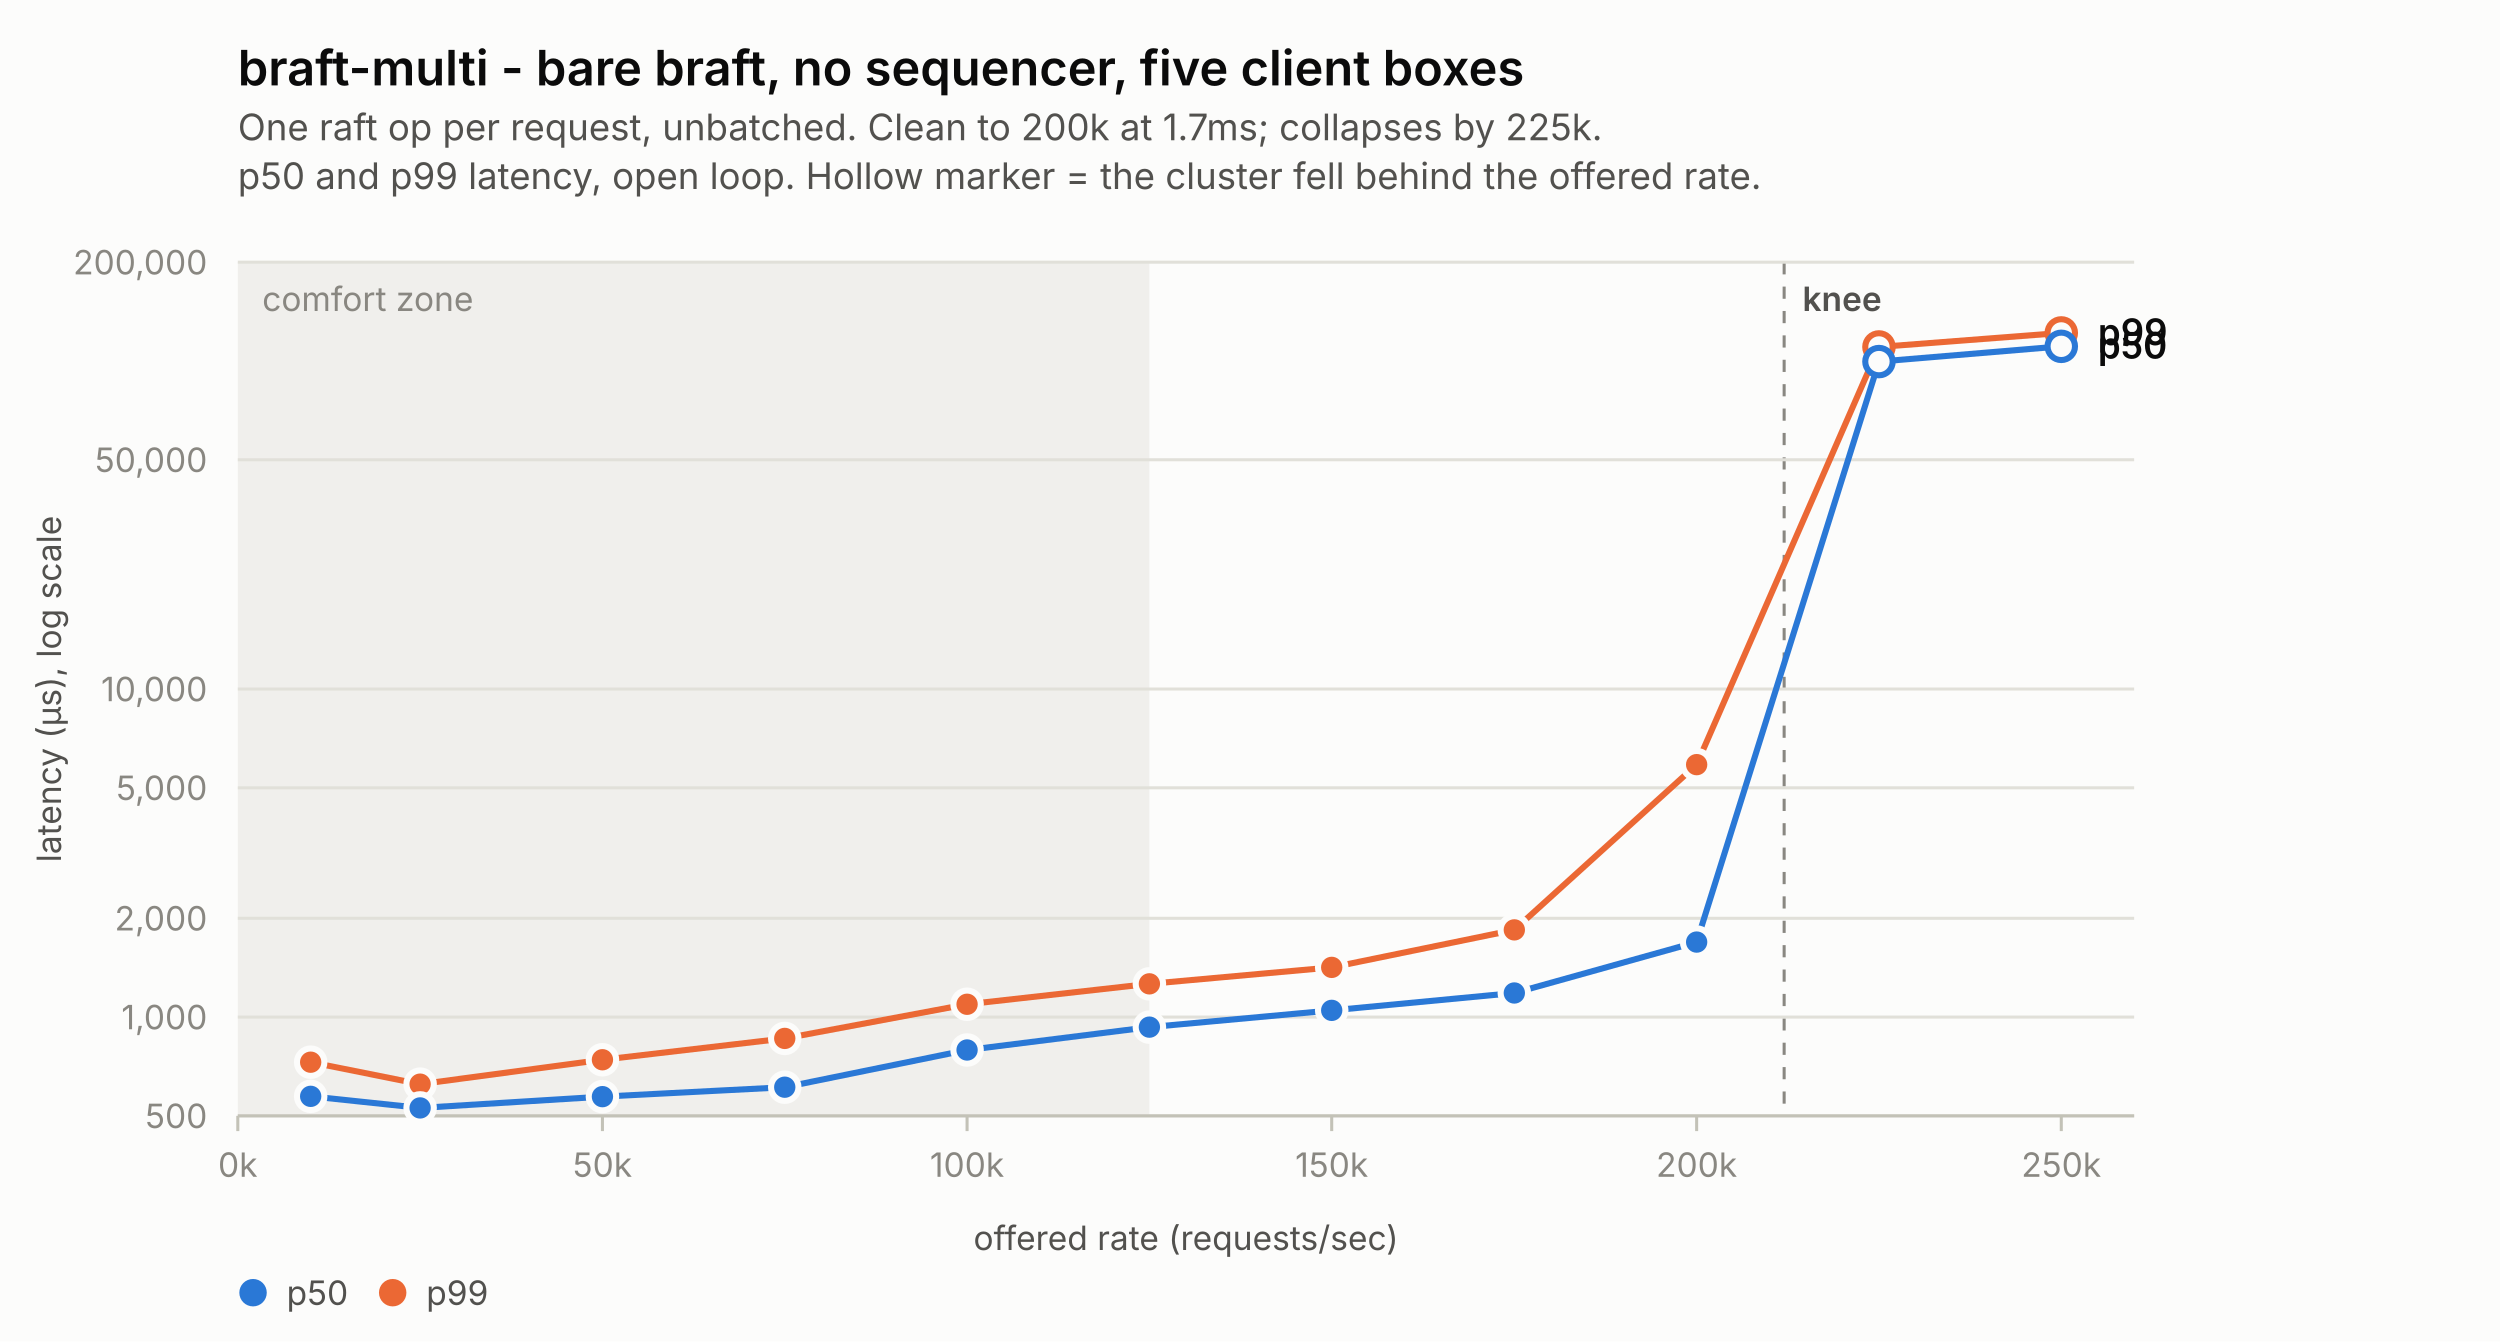
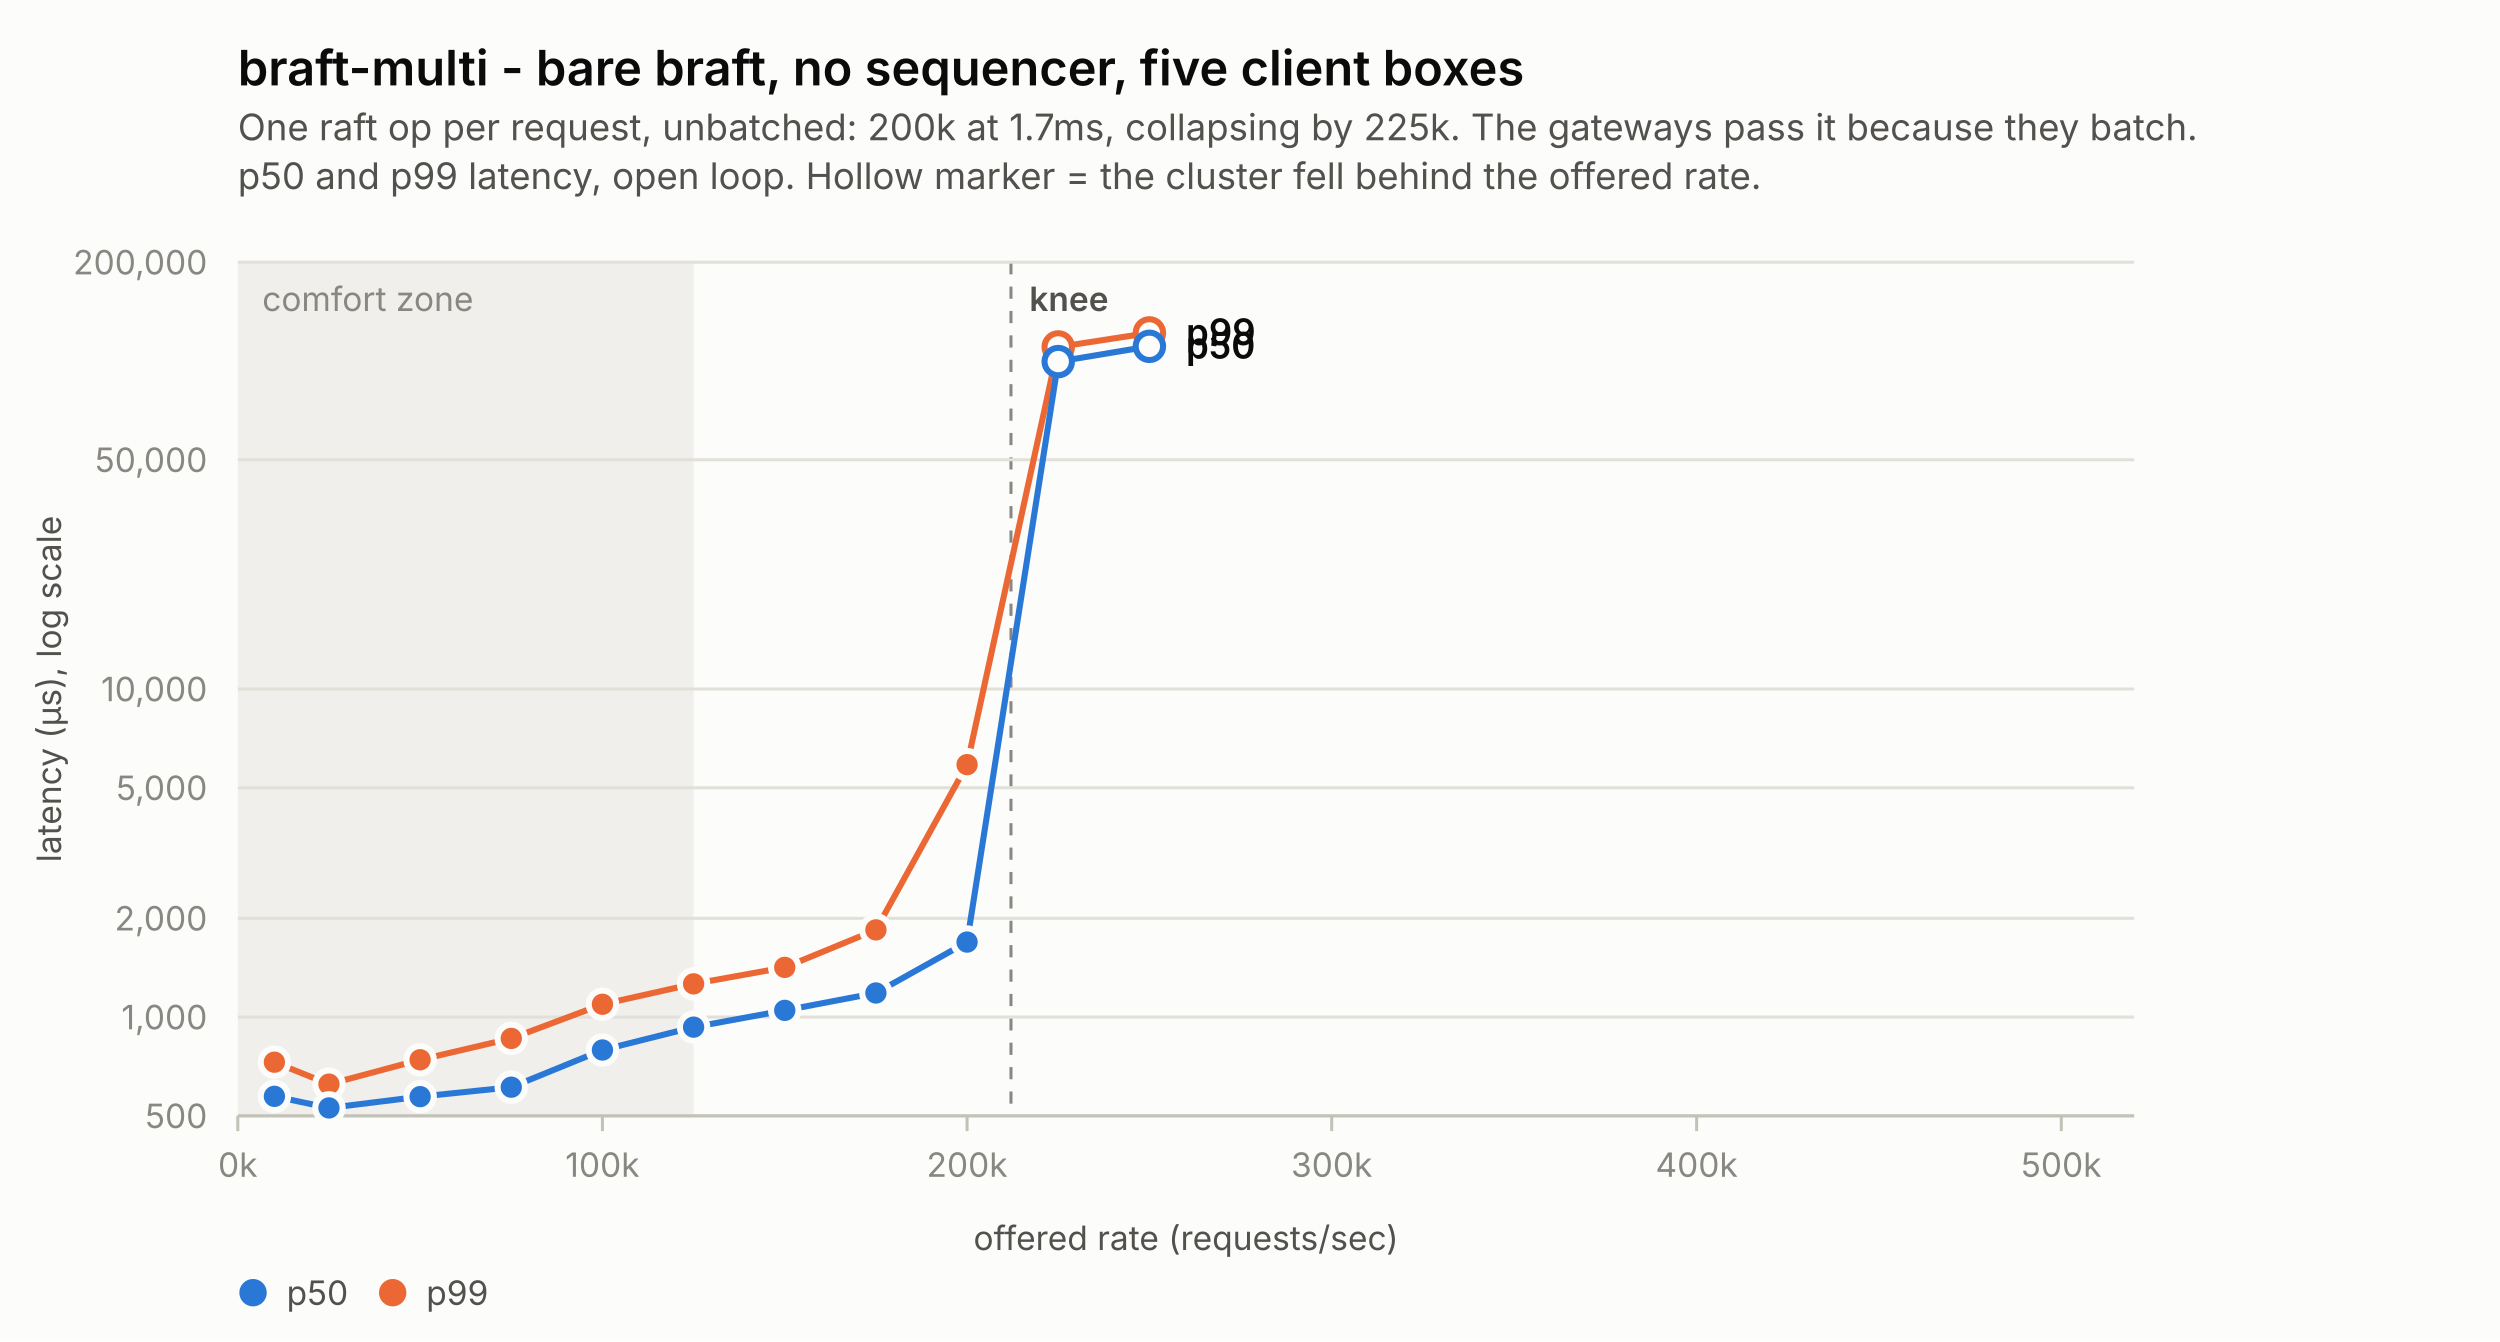
<svg xmlns="http://www.w3.org/2000/svg" width="820" height="440" viewBox="0 0 820 440" font-family="system-ui,-apple-system,&quot;Segoe UI&quot;,sans-serif" role="img" aria-label="braft-multi - bare braft, no sequencer, five client boxes">
  <rect width="820" height="440" fill="#fcfcfb" />
  <text x="78" y="28" font-size="16" font-weight="600" fill="#0b0b0b">braft-multi - bare braft, no sequencer, five client boxes</text>
-   <text x="78" y="46" font-size="12" fill="#52514e">One raft op per request, unbatched. Clean to 200k at 1.7ms; collapses by 225k.</text>
+   <text x="78" y="46" font-size="12" fill="#52514e">One raft op per request, unbatched: 200k at 1.7ms, collapsing by 225k. The gateways pass it because they batch.</text>
  <text x="78" y="62" font-size="12" fill="#52514e">p50 and p99 latency, open loop. Hollow marker = the cluster fell behind the offered rate.</text>
-   <rect x="78" y="86" width="299.0" height="280" fill="#f0efec" />
+   <rect x="78" y="86" width="149.5" height="280" fill="#f0efec" />
  <text x="86" y="102" font-size="11" fill="#898781">comfort zone</text>
-   <line x1="585.2" y1="86" x2="585.2" y2="366" stroke="#898781" stroke-width="1" stroke-dasharray="4 4" />
-   <text x="591.2" y="102" font-size="11" font-weight="600" fill="#52514e">knee</text>
+   <line x1="331.6" y1="86" x2="331.6" y2="366" stroke="#898781" stroke-width="1" stroke-dasharray="4 4" />
+   <text x="337.6" y="102" font-size="11" font-weight="600" fill="#52514e">knee</text>
  <line x1="78" y1="366.0" x2="700" y2="366.0" stroke="#e1e0d9" stroke-width="1" />
  <text x="68" y="370.0" font-size="11" fill="#898781" text-anchor="end">500</text>
  <line x1="78" y1="333.6" x2="700" y2="333.6" stroke="#e1e0d9" stroke-width="1" />
  <text x="68" y="337.6" font-size="11" fill="#898781" text-anchor="end">1,000</text>
  <line x1="78" y1="301.2" x2="700" y2="301.2" stroke="#e1e0d9" stroke-width="1" />
  <text x="68" y="305.2" font-size="11" fill="#898781" text-anchor="end">2,000</text>
  <line x1="78" y1="258.4" x2="700" y2="258.4" stroke="#e1e0d9" stroke-width="1" />
  <text x="68" y="262.4" font-size="11" fill="#898781" text-anchor="end">5,000</text>
  <line x1="78" y1="226.0" x2="700" y2="226.0" stroke="#e1e0d9" stroke-width="1" />
  <text x="68" y="230.0" font-size="11" fill="#898781" text-anchor="end">10,000</text>
  <line x1="78" y1="150.8" x2="700" y2="150.8" stroke="#e1e0d9" stroke-width="1" />
  <text x="68" y="154.8" font-size="11" fill="#898781" text-anchor="end">50,000</text>
  <line x1="78" y1="86.0" x2="700" y2="86.0" stroke="#e1e0d9" stroke-width="1" />
  <text x="68" y="90.0" font-size="11" fill="#898781" text-anchor="end">200,000</text>
  <text x="20" y="226" font-size="11" fill="#52514e" text-anchor="middle" transform="rotate(-90 20 226)">latency (µs), log scale</text>
  <line x1="78" y1="366" x2="700" y2="366" stroke="#c3c2b7" stroke-width="1" />
  <line x1="78.0" y1="366" x2="78.0" y2="371" stroke="#c3c2b7" stroke-width="1" />
  <text x="78.0" y="386" font-size="11" fill="#898781" text-anchor="middle">0k</text>
  <line x1="197.6" y1="366" x2="197.6" y2="371" stroke="#c3c2b7" stroke-width="1" />
-   <text x="197.6" y="386" font-size="11" fill="#898781" text-anchor="middle">50k</text>
+   <text x="197.6" y="386" font-size="11" fill="#898781" text-anchor="middle">100k</text>
  <line x1="317.2" y1="366" x2="317.2" y2="371" stroke="#c3c2b7" stroke-width="1" />
-   <text x="317.2" y="386" font-size="11" fill="#898781" text-anchor="middle">100k</text>
+   <text x="317.2" y="386" font-size="11" fill="#898781" text-anchor="middle">200k</text>
  <line x1="436.8" y1="366" x2="436.8" y2="371" stroke="#c3c2b7" stroke-width="1" />
-   <text x="436.8" y="386" font-size="11" fill="#898781" text-anchor="middle">150k</text>
+   <text x="436.8" y="386" font-size="11" fill="#898781" text-anchor="middle">300k</text>
  <line x1="556.5" y1="366" x2="556.5" y2="371" stroke="#c3c2b7" stroke-width="1" />
-   <text x="556.5" y="386" font-size="11" fill="#898781" text-anchor="middle">200k</text>
+   <text x="556.5" y="386" font-size="11" fill="#898781" text-anchor="middle">400k</text>
  <line x1="676.1" y1="366" x2="676.1" y2="371" stroke="#c3c2b7" stroke-width="1" />
-   <text x="676.1" y="386" font-size="11" fill="#898781" text-anchor="middle">250k</text>
+   <text x="676.1" y="386" font-size="11" fill="#898781" text-anchor="middle">500k</text>
  <text x="389" y="410" font-size="11" fill="#52514e" text-anchor="middle">offered rate (requests/sec)</text>
  <defs>
    <clipPath id="plot">
      <rect x="72" y="80" width="634" height="292" />
    </clipPath>
  </defs>
  <g clip-path="url(#plot)">
-     <path d="M101.9,348.4 L137.8,355.6 L197.6,347.6 L257.4,340.6 L317.2,329.4 L377.0,322.7 L436.8,317.3 L496.7,305.0 L556.5,250.8 L616.3,113.8 L676.1,109.2" fill="none" stroke="#eb6834" stroke-width="2" stroke-linejoin="round" stroke-linecap="round" />
-     <circle cx="101.9" cy="348.4" r="4.5" fill="#eb6834" stroke="#fcfcfb" stroke-width="2" />
-     <circle cx="137.8" cy="355.6" r="4.5" fill="#eb6834" stroke="#fcfcfb" stroke-width="2" />
-     <circle cx="197.6" cy="347.6" r="4.5" fill="#eb6834" stroke="#fcfcfb" stroke-width="2" />
-     <circle cx="257.4" cy="340.6" r="4.5" fill="#eb6834" stroke="#fcfcfb" stroke-width="2" />
-     <circle cx="317.2" cy="329.4" r="4.5" fill="#eb6834" stroke="#fcfcfb" stroke-width="2" />
-     <circle cx="377.0" cy="322.7" r="4.5" fill="#eb6834" stroke="#fcfcfb" stroke-width="2" />
-     <circle cx="436.8" cy="317.3" r="4.5" fill="#eb6834" stroke="#fcfcfb" stroke-width="2" />
-     <circle cx="496.7" cy="305.0" r="4.5" fill="#eb6834" stroke="#fcfcfb" stroke-width="2" />
-     <circle cx="556.5" cy="250.8" r="4.5" fill="#eb6834" stroke="#fcfcfb" stroke-width="2" />
-     <circle cx="616.3" cy="113.8" r="4.5" fill="#fcfcfb" stroke="#eb6834" stroke-width="2" />
-     <circle cx="676.1" cy="109.2" r="4.5" fill="#fcfcfb" stroke="#eb6834" stroke-width="2" />
-     <path d="M101.9,359.6 L137.8,363.4 L197.6,359.7 L257.4,356.6 L317.2,344.4 L377.0,336.9 L436.8,331.4 L496.7,325.7 L556.5,309.0 L616.3,118.6 L676.1,113.6" fill="none" stroke="#2a78d6" stroke-width="2" stroke-linejoin="round" stroke-linecap="round" />
-     <circle cx="101.9" cy="359.6" r="4.5" fill="#2a78d6" stroke="#fcfcfb" stroke-width="2" />
-     <circle cx="137.8" cy="363.4" r="4.5" fill="#2a78d6" stroke="#fcfcfb" stroke-width="2" />
-     <circle cx="197.6" cy="359.7" r="4.5" fill="#2a78d6" stroke="#fcfcfb" stroke-width="2" />
-     <circle cx="257.4" cy="356.6" r="4.5" fill="#2a78d6" stroke="#fcfcfb" stroke-width="2" />
-     <circle cx="317.2" cy="344.4" r="4.5" fill="#2a78d6" stroke="#fcfcfb" stroke-width="2" />
-     <circle cx="377.0" cy="336.9" r="4.5" fill="#2a78d6" stroke="#fcfcfb" stroke-width="2" />
-     <circle cx="436.8" cy="331.4" r="4.5" fill="#2a78d6" stroke="#fcfcfb" stroke-width="2" />
-     <circle cx="496.7" cy="325.7" r="4.5" fill="#2a78d6" stroke="#fcfcfb" stroke-width="2" />
-     <circle cx="556.5" cy="309.0" r="4.5" fill="#2a78d6" stroke="#fcfcfb" stroke-width="2" />
-     <circle cx="616.3" cy="118.6" r="4.5" fill="#fcfcfb" stroke="#2a78d6" stroke-width="2" />
-     <circle cx="676.1" cy="113.6" r="4.5" fill="#fcfcfb" stroke="#2a78d6" stroke-width="2" />
+     <path d="M90.0,348.4 L107.9,355.6 L137.8,347.6 L167.7,340.6 L197.6,329.4 L227.5,322.7 L257.4,317.3 L287.3,305.0 L317.2,250.8 L347.1,113.8 L377.0,109.2" fill="none" stroke="#eb6834" stroke-width="2" stroke-linejoin="round" stroke-linecap="round" />
+     <circle cx="90.0" cy="348.4" r="4.5" fill="#eb6834" stroke="#fcfcfb" stroke-width="2" />
+     <circle cx="107.9" cy="355.6" r="4.5" fill="#eb6834" stroke="#fcfcfb" stroke-width="2" />
+     <circle cx="137.8" cy="347.6" r="4.5" fill="#eb6834" stroke="#fcfcfb" stroke-width="2" />
+     <circle cx="167.7" cy="340.6" r="4.5" fill="#eb6834" stroke="#fcfcfb" stroke-width="2" />
+     <circle cx="197.6" cy="329.4" r="4.5" fill="#eb6834" stroke="#fcfcfb" stroke-width="2" />
+     <circle cx="227.5" cy="322.7" r="4.5" fill="#eb6834" stroke="#fcfcfb" stroke-width="2" />
+     <circle cx="257.4" cy="317.3" r="4.5" fill="#eb6834" stroke="#fcfcfb" stroke-width="2" />
+     <circle cx="287.3" cy="305.0" r="4.5" fill="#eb6834" stroke="#fcfcfb" stroke-width="2" />
+     <circle cx="317.2" cy="250.8" r="4.5" fill="#eb6834" stroke="#fcfcfb" stroke-width="2" />
+     <circle cx="347.1" cy="113.8" r="4.5" fill="#fcfcfb" stroke="#eb6834" stroke-width="2" />
+     <circle cx="377.0" cy="109.2" r="4.5" fill="#fcfcfb" stroke="#eb6834" stroke-width="2" />
+     <path d="M90.0,359.6 L107.9,363.4 L137.8,359.7 L167.7,356.6 L197.6,344.4 L227.5,336.9 L257.4,331.4 L287.3,325.7 L317.2,309.0 L347.1,118.6 L377.0,113.6" fill="none" stroke="#2a78d6" stroke-width="2" stroke-linejoin="round" stroke-linecap="round" />
+     <circle cx="90.0" cy="359.6" r="4.5" fill="#2a78d6" stroke="#fcfcfb" stroke-width="2" />
+     <circle cx="107.9" cy="363.4" r="4.5" fill="#2a78d6" stroke="#fcfcfb" stroke-width="2" />
+     <circle cx="137.8" cy="359.7" r="4.5" fill="#2a78d6" stroke="#fcfcfb" stroke-width="2" />
+     <circle cx="167.7" cy="356.6" r="4.5" fill="#2a78d6" stroke="#fcfcfb" stroke-width="2" />
+     <circle cx="197.6" cy="344.4" r="4.5" fill="#2a78d6" stroke="#fcfcfb" stroke-width="2" />
+     <circle cx="227.5" cy="336.9" r="4.5" fill="#2a78d6" stroke="#fcfcfb" stroke-width="2" />
+     <circle cx="257.4" cy="331.4" r="4.5" fill="#2a78d6" stroke="#fcfcfb" stroke-width="2" />
+     <circle cx="287.3" cy="325.7" r="4.5" fill="#2a78d6" stroke="#fcfcfb" stroke-width="2" />
+     <circle cx="317.2" cy="309.0" r="4.5" fill="#2a78d6" stroke="#fcfcfb" stroke-width="2" />
+     <circle cx="347.1" cy="118.6" r="4.5" fill="#fcfcfb" stroke="#2a78d6" stroke-width="2" />
+     <circle cx="377.0" cy="113.6" r="4.5" fill="#fcfcfb" stroke="#2a78d6" stroke-width="2" />
  </g>
-   <text x="688.1" y="113.2" font-size="12" font-weight="600" fill="#0b0b0b">p99</text>
-   <text x="688.1" y="117.6" font-size="12" font-weight="600" fill="#0b0b0b">p50</text>
+   <text x="389.0" y="113.2" font-size="12" font-weight="600" fill="#0b0b0b">p99</text>
+   <text x="389.0" y="117.6" font-size="12" font-weight="600" fill="#0b0b0b">p50</text>
  <circle cx="83" cy="424" r="4.5" fill="#2a78d6" />
  <text x="94" y="428" font-size="11" fill="#52514e">p50</text>
  <circle cx="128.8" cy="424" r="4.5" fill="#eb6834" />
  <text x="139.8" y="428" font-size="11" fill="#52514e">p99</text>
</svg>
